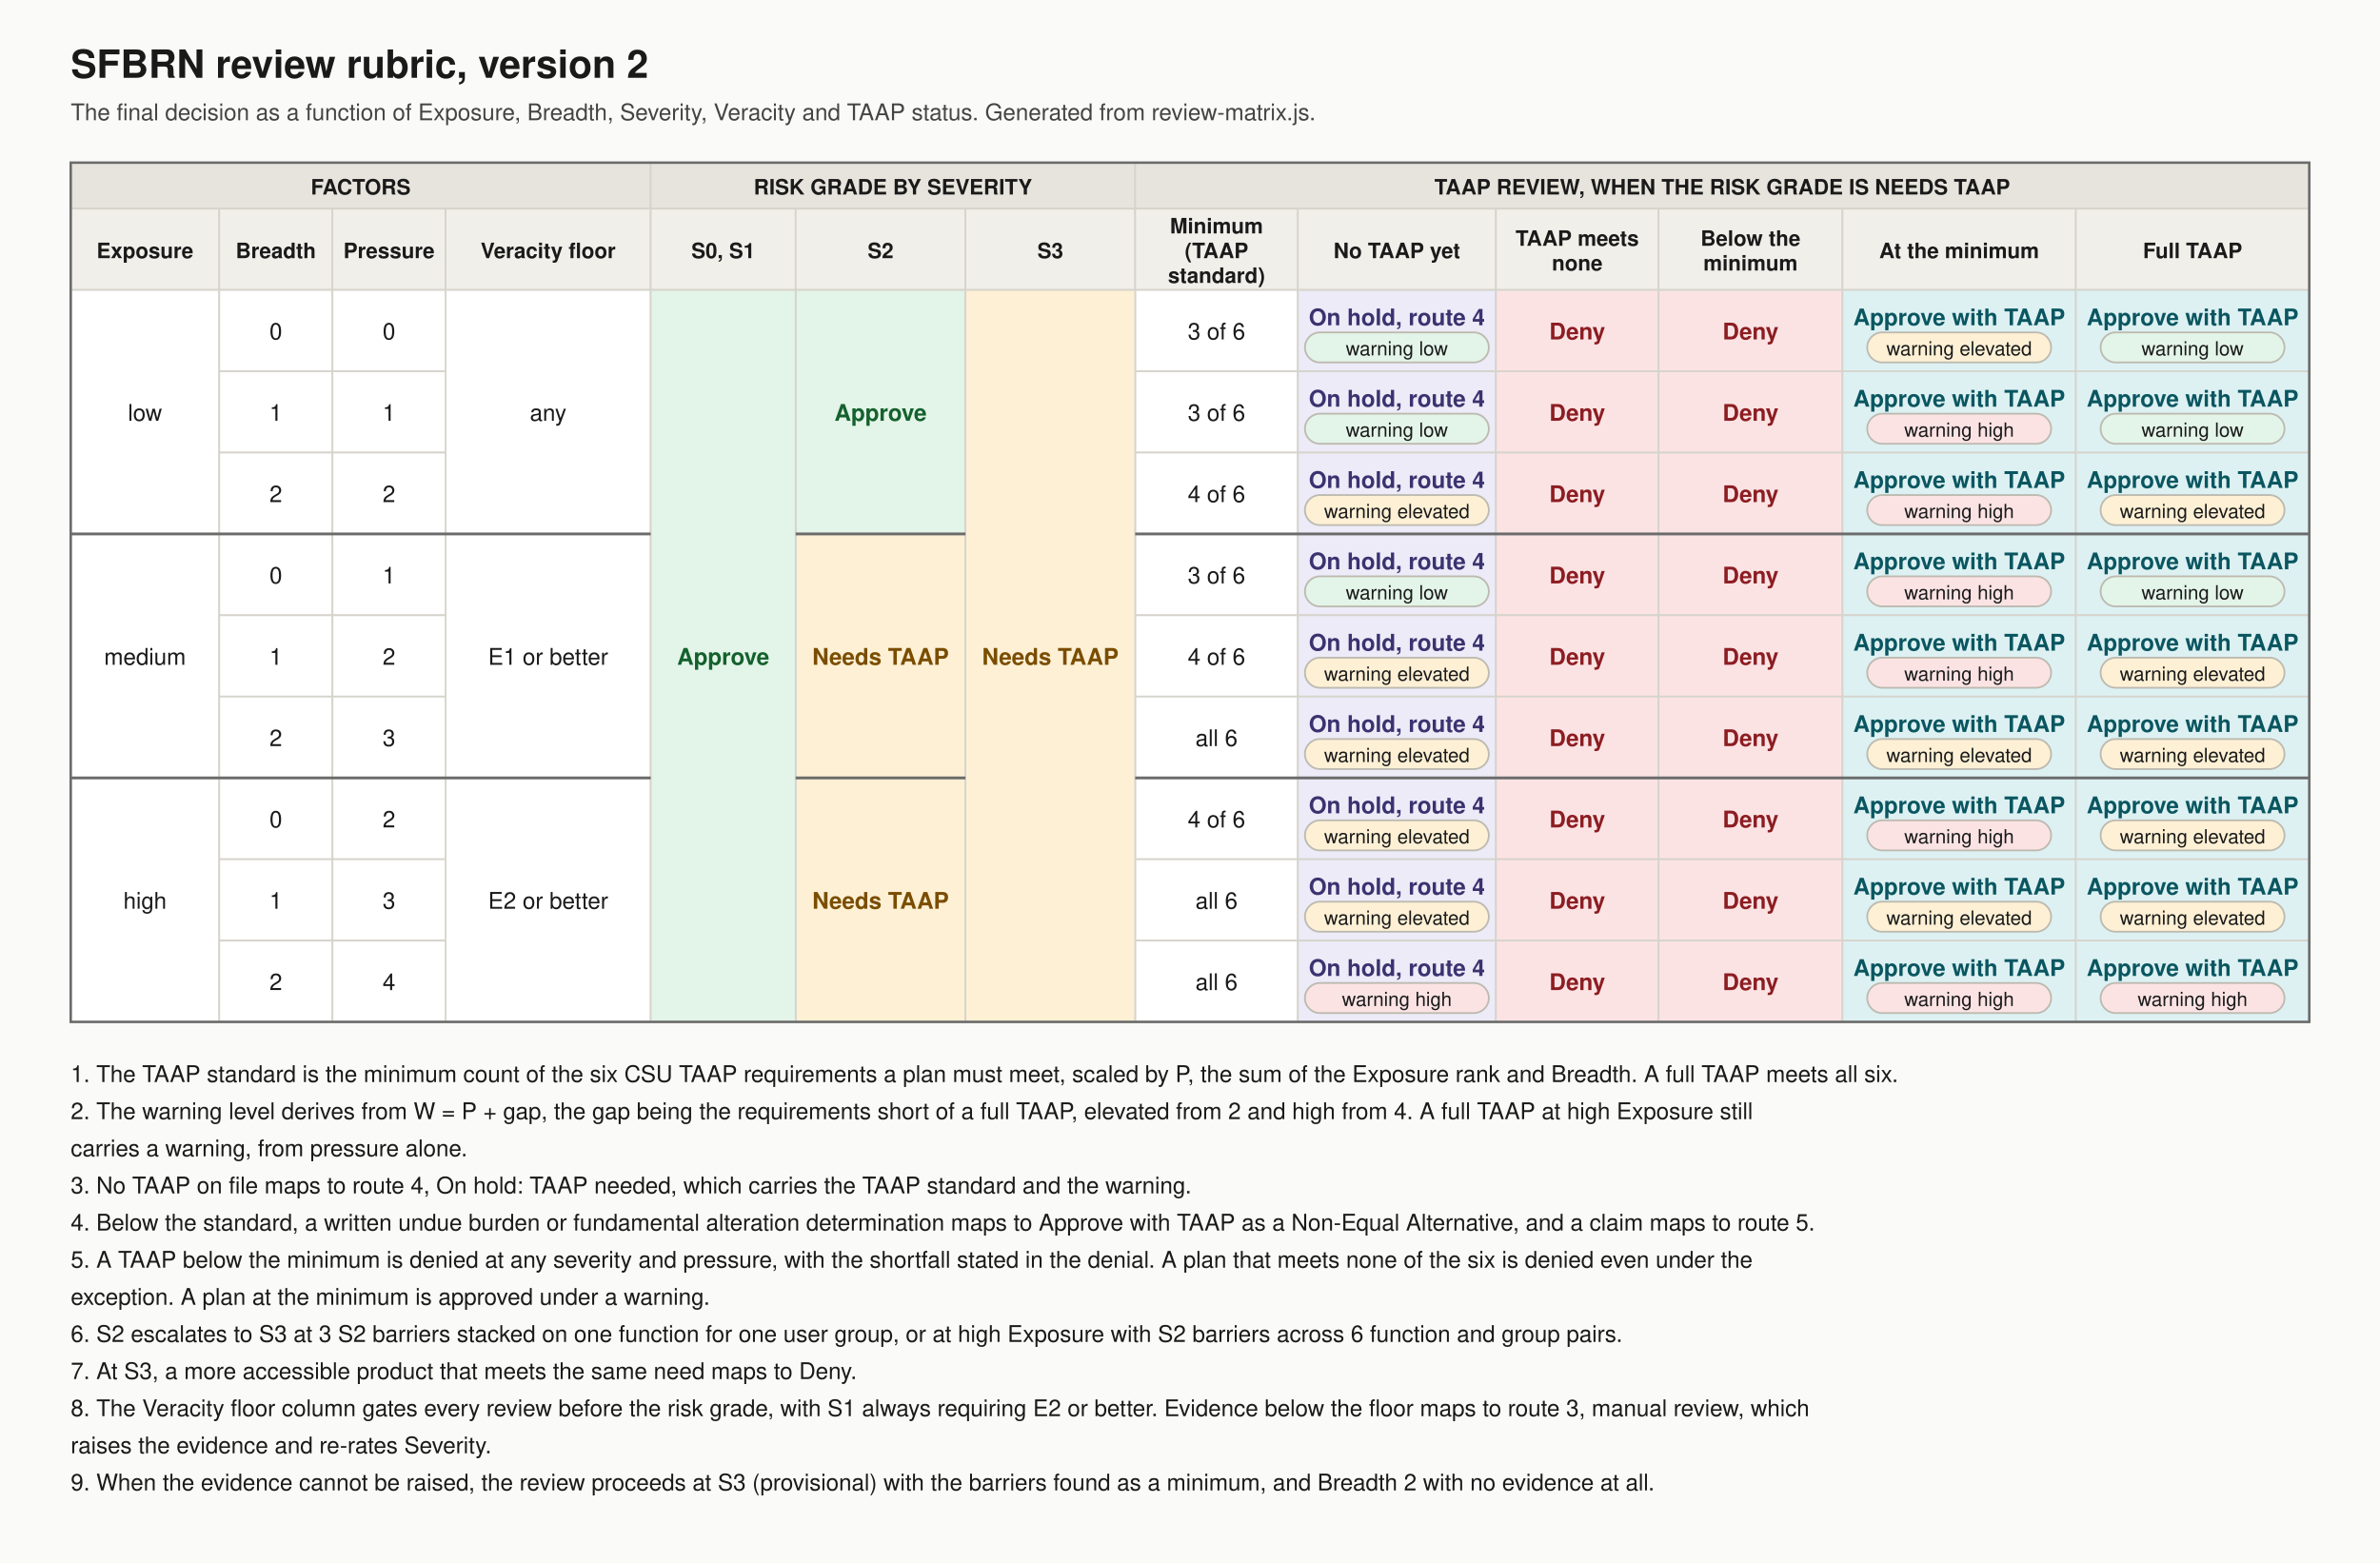
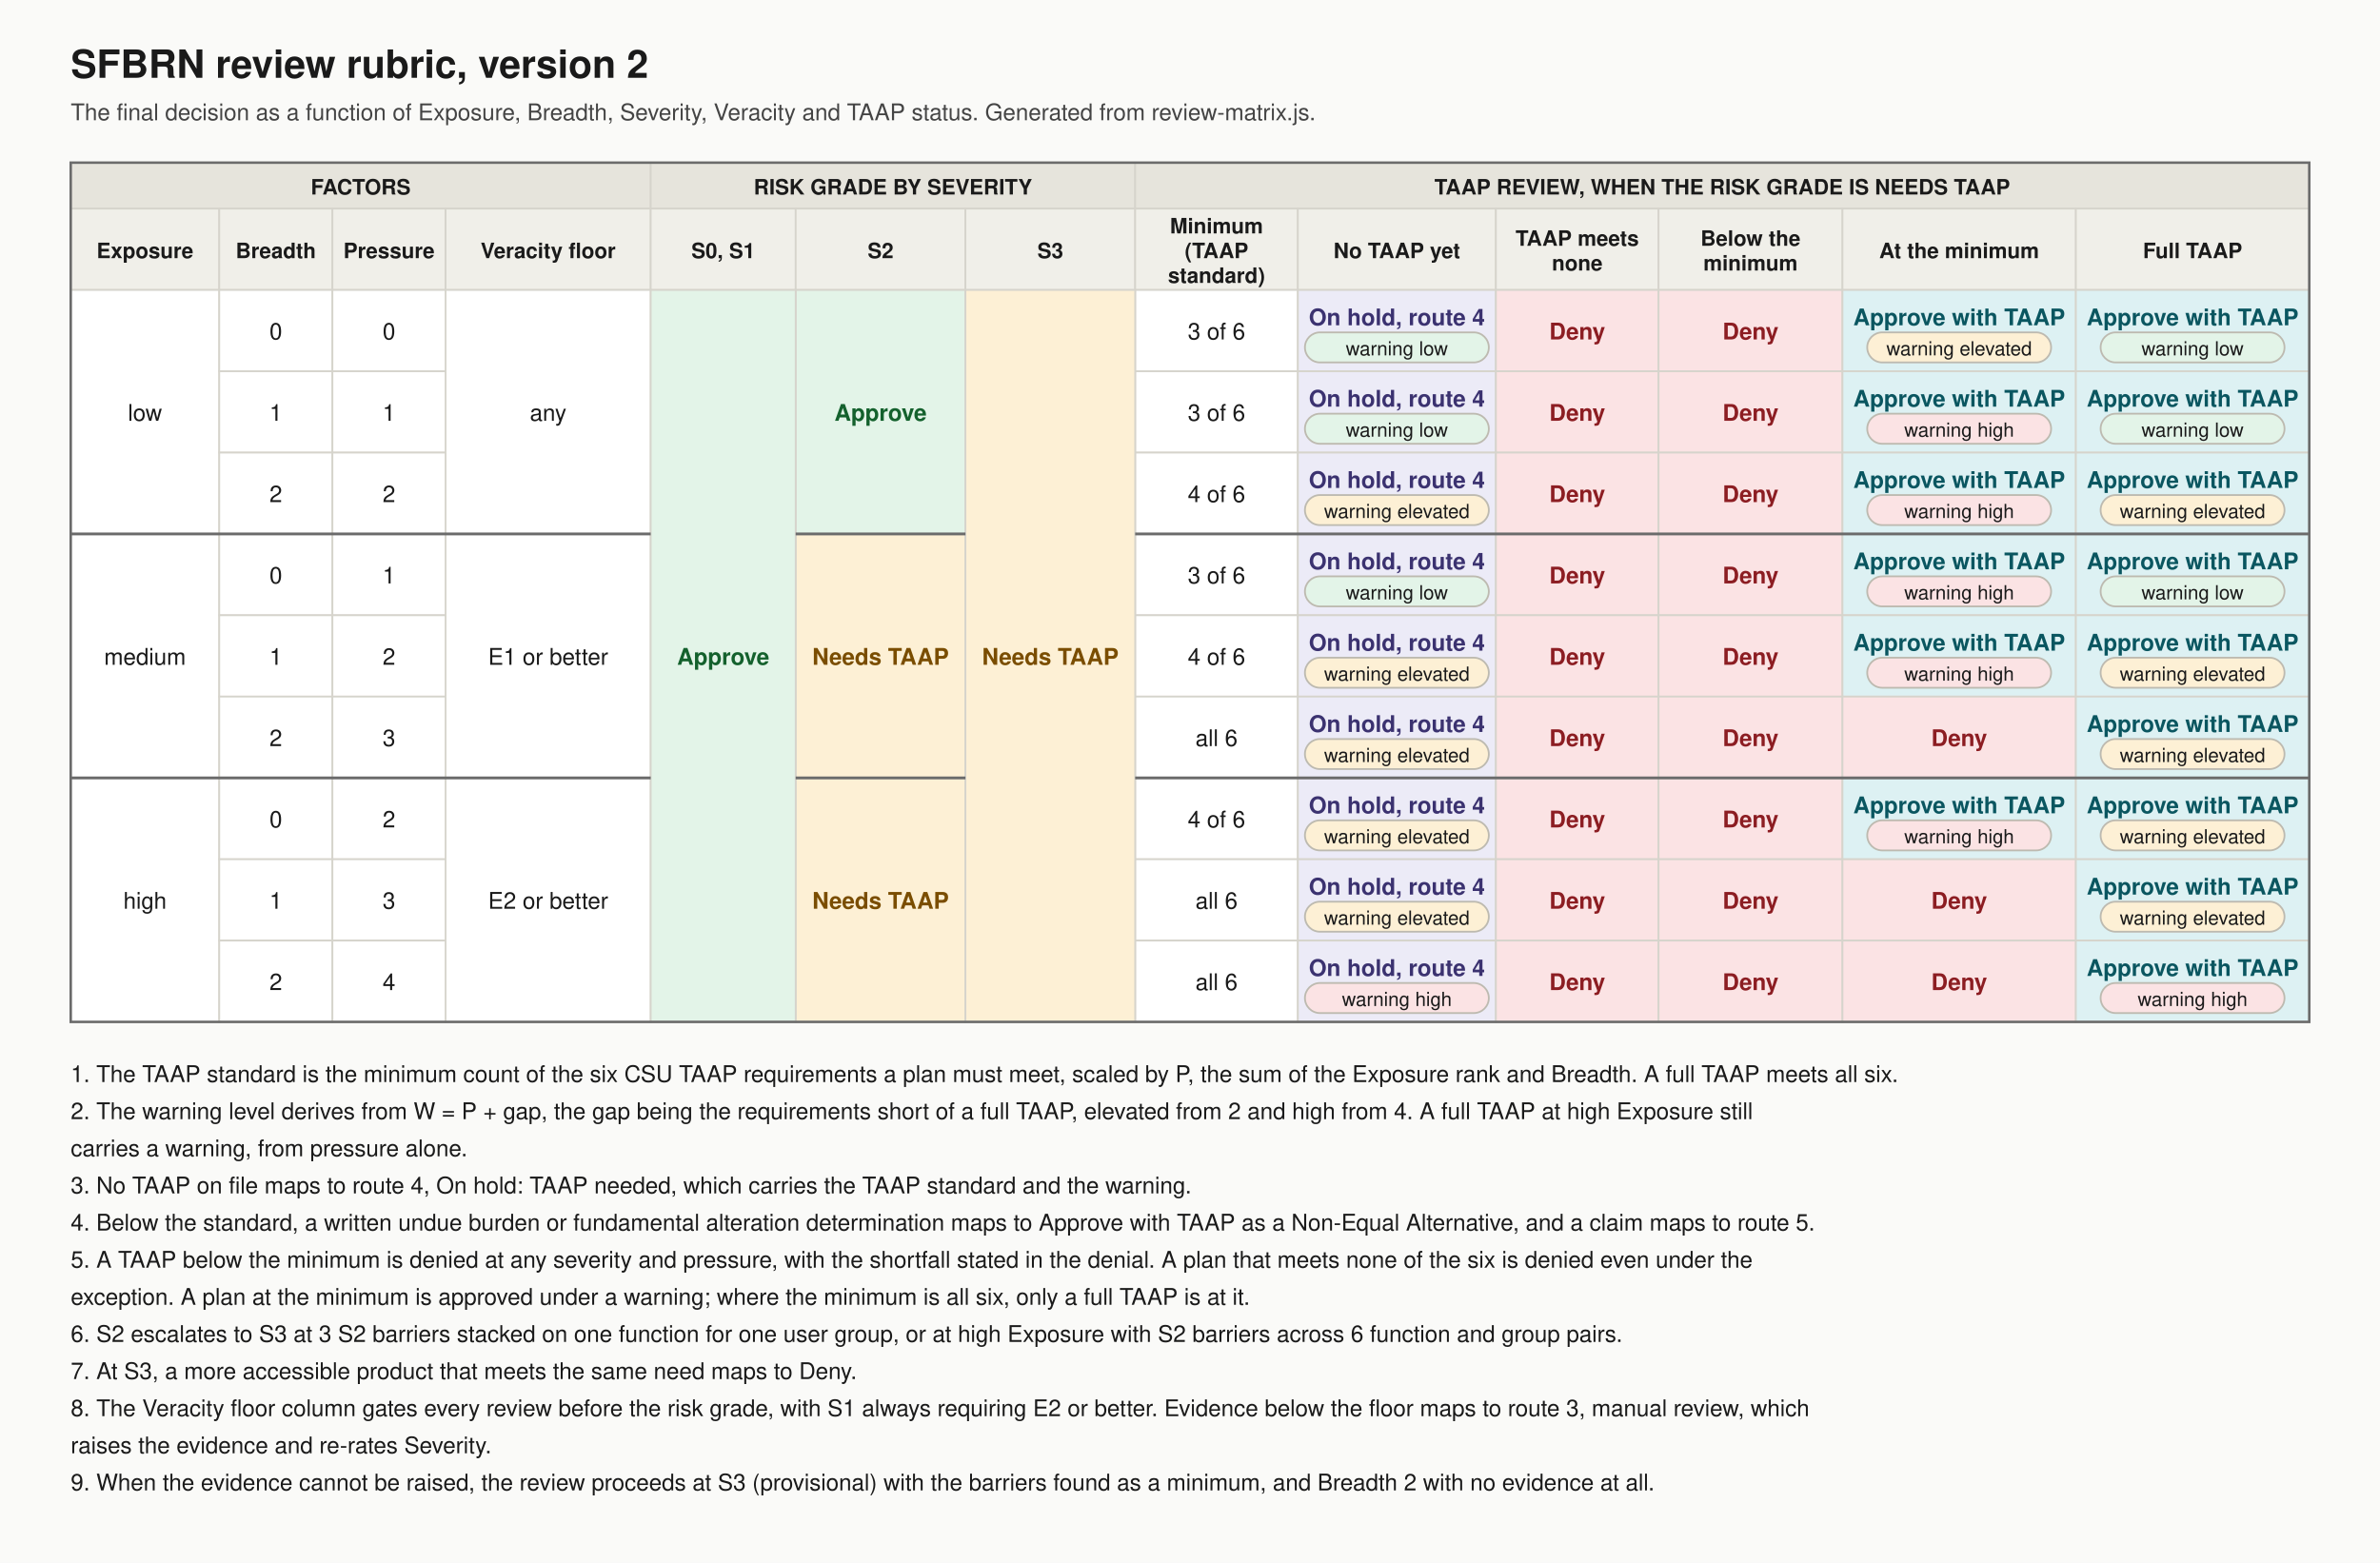
<svg xmlns="http://www.w3.org/2000/svg" viewBox="0 0 1346 884" width="1346" height="884" role="img" aria-labelledby="t d" font-family="Segoe UI, system-ui, -apple-system, Helvetica, Arial, sans-serif">
  <rect width="1346" height="884" fill="#fafaf8" />
  <text x="40" y="44" font-size="22" font-weight="700" fill="#1a1a1a">SFBRN review rubric, version 2</text>
  <text x="40" y="68" font-size="13" fill="#444">The final decision as a function of Exposure, Breadth, Severity, Veracity and TAAP status. Generated from review-matrix.js.</text>
  <rect x="40" y="92" width="328" height="26" fill="#e6e4dc" stroke="#d6d4cc" />
  <text x="204" y="110" text-anchor="middle" font-size="12" font-weight="700" fill="#1a1a1a">FACTORS</text>
  <rect x="368" y="92" width="274" height="26" fill="#e6e4dc" stroke="#d6d4cc" />
  <text x="505" y="110" text-anchor="middle" font-size="12" font-weight="700" fill="#1a1a1a">RISK GRADE BY SEVERITY</text>
  <rect x="642" y="92" width="664" height="26" fill="#e6e4dc" stroke="#d6d4cc" />
  <text x="974" y="110" text-anchor="middle" font-size="12" font-weight="700" fill="#1a1a1a">TAAP REVIEW, WHEN THE RISK GRADE IS NEEDS TAAP</text>
  <rect x="40" y="118" width="84" height="46" fill="#f0efe9" stroke="#d6d4cc" />
  <text x="82" y="146" text-anchor="middle" font-size="12" font-weight="700" fill="#1a1a1a">Exposure</text>
  <rect x="124" y="118" width="64" height="46" fill="#f0efe9" stroke="#d6d4cc" />
  <text x="156" y="146" text-anchor="middle" font-size="12" font-weight="700" fill="#1a1a1a">Breadth</text>
  <rect x="188" y="118" width="64" height="46" fill="#f0efe9" stroke="#d6d4cc" />
  <text x="220" y="146" text-anchor="middle" font-size="12" font-weight="700" fill="#1a1a1a">Pressure</text>
  <rect x="252" y="118" width="116" height="46" fill="#f0efe9" stroke="#d6d4cc" />
  <text x="310" y="146" text-anchor="middle" font-size="12" font-weight="700" fill="#1a1a1a">Veracity floor</text>
  <rect x="368" y="118" width="82" height="46" fill="#f0efe9" stroke="#d6d4cc" />
  <text x="409" y="146" text-anchor="middle" font-size="12" font-weight="700" fill="#1a1a1a">S0, S1</text>
  <rect x="450" y="118" width="96" height="46" fill="#f0efe9" stroke="#d6d4cc" />
  <text x="498" y="146" text-anchor="middle" font-size="12" font-weight="700" fill="#1a1a1a">S2</text>
  <rect x="546" y="118" width="96" height="46" fill="#f0efe9" stroke="#d6d4cc" />
  <text x="594" y="146" text-anchor="middle" font-size="12" font-weight="700" fill="#1a1a1a">S3</text>
  <rect x="642" y="118" width="92" height="46" fill="#f0efe9" stroke="#d6d4cc" />
  <text x="688" y="132" text-anchor="middle" font-size="12" font-weight="700" fill="#1a1a1a">Minimum</text>
  <text x="688" y="146" text-anchor="middle" font-size="12" font-weight="700" fill="#1a1a1a">(TAAP</text>
  <text x="688" y="160" text-anchor="middle" font-size="12" font-weight="700" fill="#1a1a1a">standard)</text>
  <rect x="734" y="118" width="112" height="46" fill="#f0efe9" stroke="#d6d4cc" />
  <text x="790" y="146" text-anchor="middle" font-size="12" font-weight="700" fill="#1a1a1a">No TAAP yet</text>
  <rect x="846" y="118" width="92" height="46" fill="#f0efe9" stroke="#d6d4cc" />
  <text x="892" y="139" text-anchor="middle" font-size="12" font-weight="700" fill="#1a1a1a">TAAP meets</text>
  <text x="892" y="153" text-anchor="middle" font-size="12" font-weight="700" fill="#1a1a1a">none</text>
  <rect x="938" y="118" width="104" height="46" fill="#f0efe9" stroke="#d6d4cc" />
  <text x="990" y="139" text-anchor="middle" font-size="12" font-weight="700" fill="#1a1a1a">Below the</text>
  <text x="990" y="153" text-anchor="middle" font-size="12" font-weight="700" fill="#1a1a1a">minimum</text>
  <rect x="1042" y="118" width="132" height="46" fill="#f0efe9" stroke="#d6d4cc" />
  <text x="1108" y="146" text-anchor="middle" font-size="12" font-weight="700" fill="#1a1a1a">At the minimum</text>
  <rect x="1174" y="118" width="132" height="46" fill="#f0efe9" stroke="#d6d4cc" />
  <text x="1240" y="146" text-anchor="middle" font-size="12" font-weight="700" fill="#1a1a1a">Full TAAP</text>
  <rect x="40" y="164" width="84" height="138" fill="#ffffff" stroke="#d6d4cc" />
  <text x="82" y="238" text-anchor="middle" font-size="13" font-weight="400" fill="#1a1a1a">low</text>
  <rect x="252" y="164" width="116" height="138" fill="#ffffff" stroke="#d6d4cc" />
  <text x="310" y="238" text-anchor="middle" font-size="13" font-weight="400" fill="#1a1a1a">any</text>
  <rect x="450" y="164" width="96" height="138" fill="#e3f4e8" stroke="#d6d4cc" />
  <text x="498" y="238" text-anchor="middle" font-size="13" font-weight="600" fill="#14612d">Approve</text>
  <rect x="124" y="164" width="64" height="46" fill="#ffffff" stroke="#d6d4cc" />
  <text x="156" y="192" text-anchor="middle" font-size="13" font-weight="400" fill="#1a1a1a">0</text>
  <rect x="188" y="164" width="64" height="46" fill="#ffffff" stroke="#d6d4cc" />
  <text x="220" y="192" text-anchor="middle" font-size="13" font-weight="400" fill="#1a1a1a">0</text>
  <rect x="642" y="164" width="92" height="46" fill="#ffffff" stroke="#d6d4cc" />
  <text x="688" y="192" text-anchor="middle" font-size="13" font-weight="400" fill="#1a1a1a">3 of 6</text>
  <rect x="734" y="164" width="112" height="46" fill="#ecebf7" stroke="#d6d4cc" />
  <text x="790" y="184" text-anchor="middle" font-size="13" font-weight="600" fill="#3b3270">On hold, route 4</text>
  <rect x="738" y="188" width="104" height="17" rx="8.5" fill="#e3f4e8" stroke="#bdbab0" />
  <text x="790" y="201" text-anchor="middle" font-size="11" font-weight="400" fill="#1a1a1a">warning low</text>
  <rect x="846" y="164" width="92" height="46" fill="#fbe3e4" stroke="#d6d4cc" />
  <text x="892" y="192" text-anchor="middle" font-size="13" font-weight="600" fill="#8c1d22">Deny</text>
  <rect x="938" y="164" width="104" height="46" fill="#fbe3e4" stroke="#d6d4cc" />
  <text x="990" y="192" text-anchor="middle" font-size="13" font-weight="600" fill="#8c1d22">Deny</text>
  <rect x="1042" y="164" width="132" height="46" fill="#ddf1f3" stroke="#d6d4cc" />
  <text x="1108" y="184" text-anchor="middle" font-size="13" font-weight="600" fill="#0a5660">Approve with TAAP</text>
  <rect x="1056" y="188" width="104" height="17" rx="8.5" fill="#fdf0d5" stroke="#bdbab0" />
  <text x="1108" y="201" text-anchor="middle" font-size="11" font-weight="400" fill="#1a1a1a">warning elevated</text>
  <rect x="1174" y="164" width="132" height="46" fill="#ddf1f3" stroke="#d6d4cc" />
  <text x="1240" y="184" text-anchor="middle" font-size="13" font-weight="600" fill="#0a5660">Approve with TAAP</text>
  <rect x="1188" y="188" width="104" height="17" rx="8.5" fill="#e3f4e8" stroke="#bdbab0" />
  <text x="1240" y="201" text-anchor="middle" font-size="11" font-weight="400" fill="#1a1a1a">warning low</text>
  <rect x="124" y="210" width="64" height="46" fill="#ffffff" stroke="#d6d4cc" />
  <text x="156" y="238" text-anchor="middle" font-size="13" font-weight="400" fill="#1a1a1a">1</text>
  <rect x="188" y="210" width="64" height="46" fill="#ffffff" stroke="#d6d4cc" />
  <text x="220" y="238" text-anchor="middle" font-size="13" font-weight="400" fill="#1a1a1a">1</text>
  <rect x="642" y="210" width="92" height="46" fill="#ffffff" stroke="#d6d4cc" />
  <text x="688" y="238" text-anchor="middle" font-size="13" font-weight="400" fill="#1a1a1a">3 of 6</text>
  <rect x="734" y="210" width="112" height="46" fill="#ecebf7" stroke="#d6d4cc" />
  <text x="790" y="230" text-anchor="middle" font-size="13" font-weight="600" fill="#3b3270">On hold, route 4</text>
  <rect x="738" y="234" width="104" height="17" rx="8.5" fill="#e3f4e8" stroke="#bdbab0" />
  <text x="790" y="247" text-anchor="middle" font-size="11" font-weight="400" fill="#1a1a1a">warning low</text>
  <rect x="846" y="210" width="92" height="46" fill="#fbe3e4" stroke="#d6d4cc" />
  <text x="892" y="238" text-anchor="middle" font-size="13" font-weight="600" fill="#8c1d22">Deny</text>
  <rect x="938" y="210" width="104" height="46" fill="#fbe3e4" stroke="#d6d4cc" />
  <text x="990" y="238" text-anchor="middle" font-size="13" font-weight="600" fill="#8c1d22">Deny</text>
  <rect x="1042" y="210" width="132" height="46" fill="#ddf1f3" stroke="#d6d4cc" />
  <text x="1108" y="230" text-anchor="middle" font-size="13" font-weight="600" fill="#0a5660">Approve with TAAP</text>
  <rect x="1056" y="234" width="104" height="17" rx="8.5" fill="#fbe3e4" stroke="#bdbab0" />
  <text x="1108" y="247" text-anchor="middle" font-size="11" font-weight="400" fill="#1a1a1a">warning high</text>
  <rect x="1174" y="210" width="132" height="46" fill="#ddf1f3" stroke="#d6d4cc" />
  <text x="1240" y="230" text-anchor="middle" font-size="13" font-weight="600" fill="#0a5660">Approve with TAAP</text>
  <rect x="1188" y="234" width="104" height="17" rx="8.5" fill="#e3f4e8" stroke="#bdbab0" />
  <text x="1240" y="247" text-anchor="middle" font-size="11" font-weight="400" fill="#1a1a1a">warning low</text>
  <rect x="124" y="256" width="64" height="46" fill="#ffffff" stroke="#d6d4cc" />
  <text x="156" y="284" text-anchor="middle" font-size="13" font-weight="400" fill="#1a1a1a">2</text>
  <rect x="188" y="256" width="64" height="46" fill="#ffffff" stroke="#d6d4cc" />
  <text x="220" y="284" text-anchor="middle" font-size="13" font-weight="400" fill="#1a1a1a">2</text>
  <rect x="642" y="256" width="92" height="46" fill="#ffffff" stroke="#d6d4cc" />
  <text x="688" y="284" text-anchor="middle" font-size="13" font-weight="400" fill="#1a1a1a">4 of 6</text>
  <rect x="734" y="256" width="112" height="46" fill="#ecebf7" stroke="#d6d4cc" />
  <text x="790" y="276" text-anchor="middle" font-size="13" font-weight="600" fill="#3b3270">On hold, route 4</text>
  <rect x="738" y="280" width="104" height="17" rx="8.5" fill="#fdf0d5" stroke="#bdbab0" />
  <text x="790" y="293" text-anchor="middle" font-size="11" font-weight="400" fill="#1a1a1a">warning elevated</text>
  <rect x="846" y="256" width="92" height="46" fill="#fbe3e4" stroke="#d6d4cc" />
  <text x="892" y="284" text-anchor="middle" font-size="13" font-weight="600" fill="#8c1d22">Deny</text>
  <rect x="938" y="256" width="104" height="46" fill="#fbe3e4" stroke="#d6d4cc" />
  <text x="990" y="284" text-anchor="middle" font-size="13" font-weight="600" fill="#8c1d22">Deny</text>
  <rect x="1042" y="256" width="132" height="46" fill="#ddf1f3" stroke="#d6d4cc" />
  <text x="1108" y="276" text-anchor="middle" font-size="13" font-weight="600" fill="#0a5660">Approve with TAAP</text>
  <rect x="1056" y="280" width="104" height="17" rx="8.5" fill="#fbe3e4" stroke="#bdbab0" />
  <text x="1108" y="293" text-anchor="middle" font-size="11" font-weight="400" fill="#1a1a1a">warning high</text>
  <rect x="1174" y="256" width="132" height="46" fill="#ddf1f3" stroke="#d6d4cc" />
  <text x="1240" y="276" text-anchor="middle" font-size="13" font-weight="600" fill="#0a5660">Approve with TAAP</text>
  <rect x="1188" y="280" width="104" height="17" rx="8.5" fill="#fdf0d5" stroke="#bdbab0" />
  <text x="1240" y="293" text-anchor="middle" font-size="11" font-weight="400" fill="#1a1a1a">warning elevated</text>
  <rect x="40" y="302" width="84" height="138" fill="#ffffff" stroke="#d6d4cc" />
  <text x="82" y="376" text-anchor="middle" font-size="13" font-weight="400" fill="#1a1a1a">medium</text>
  <rect x="252" y="302" width="116" height="138" fill="#ffffff" stroke="#d6d4cc" />
  <text x="310" y="376" text-anchor="middle" font-size="13" font-weight="400" fill="#1a1a1a">E1 or better</text>
  <rect x="450" y="302" width="96" height="138" fill="#fdf0d5" stroke="#d6d4cc" />
  <text x="498" y="376" text-anchor="middle" font-size="13" font-weight="600" fill="#7a4d00">Needs TAAP</text>
  <rect x="124" y="302" width="64" height="46" fill="#ffffff" stroke="#d6d4cc" />
  <text x="156" y="330" text-anchor="middle" font-size="13" font-weight="400" fill="#1a1a1a">0</text>
  <rect x="188" y="302" width="64" height="46" fill="#ffffff" stroke="#d6d4cc" />
  <text x="220" y="330" text-anchor="middle" font-size="13" font-weight="400" fill="#1a1a1a">1</text>
  <rect x="642" y="302" width="92" height="46" fill="#ffffff" stroke="#d6d4cc" />
  <text x="688" y="330" text-anchor="middle" font-size="13" font-weight="400" fill="#1a1a1a">3 of 6</text>
  <rect x="734" y="302" width="112" height="46" fill="#ecebf7" stroke="#d6d4cc" />
  <text x="790" y="322" text-anchor="middle" font-size="13" font-weight="600" fill="#3b3270">On hold, route 4</text>
  <rect x="738" y="326" width="104" height="17" rx="8.5" fill="#e3f4e8" stroke="#bdbab0" />
  <text x="790" y="339" text-anchor="middle" font-size="11" font-weight="400" fill="#1a1a1a">warning low</text>
  <rect x="846" y="302" width="92" height="46" fill="#fbe3e4" stroke="#d6d4cc" />
  <text x="892" y="330" text-anchor="middle" font-size="13" font-weight="600" fill="#8c1d22">Deny</text>
  <rect x="938" y="302" width="104" height="46" fill="#fbe3e4" stroke="#d6d4cc" />
  <text x="990" y="330" text-anchor="middle" font-size="13" font-weight="600" fill="#8c1d22">Deny</text>
  <rect x="1042" y="302" width="132" height="46" fill="#ddf1f3" stroke="#d6d4cc" />
  <text x="1108" y="322" text-anchor="middle" font-size="13" font-weight="600" fill="#0a5660">Approve with TAAP</text>
  <rect x="1056" y="326" width="104" height="17" rx="8.5" fill="#fbe3e4" stroke="#bdbab0" />
  <text x="1108" y="339" text-anchor="middle" font-size="11" font-weight="400" fill="#1a1a1a">warning high</text>
  <rect x="1174" y="302" width="132" height="46" fill="#ddf1f3" stroke="#d6d4cc" />
  <text x="1240" y="322" text-anchor="middle" font-size="13" font-weight="600" fill="#0a5660">Approve with TAAP</text>
  <rect x="1188" y="326" width="104" height="17" rx="8.5" fill="#e3f4e8" stroke="#bdbab0" />
  <text x="1240" y="339" text-anchor="middle" font-size="11" font-weight="400" fill="#1a1a1a">warning low</text>
  <rect x="124" y="348" width="64" height="46" fill="#ffffff" stroke="#d6d4cc" />
  <text x="156" y="376" text-anchor="middle" font-size="13" font-weight="400" fill="#1a1a1a">1</text>
  <rect x="188" y="348" width="64" height="46" fill="#ffffff" stroke="#d6d4cc" />
  <text x="220" y="376" text-anchor="middle" font-size="13" font-weight="400" fill="#1a1a1a">2</text>
  <rect x="642" y="348" width="92" height="46" fill="#ffffff" stroke="#d6d4cc" />
  <text x="688" y="376" text-anchor="middle" font-size="13" font-weight="400" fill="#1a1a1a">4 of 6</text>
  <rect x="734" y="348" width="112" height="46" fill="#ecebf7" stroke="#d6d4cc" />
  <text x="790" y="368" text-anchor="middle" font-size="13" font-weight="600" fill="#3b3270">On hold, route 4</text>
  <rect x="738" y="372" width="104" height="17" rx="8.5" fill="#fdf0d5" stroke="#bdbab0" />
  <text x="790" y="385" text-anchor="middle" font-size="11" font-weight="400" fill="#1a1a1a">warning elevated</text>
  <rect x="846" y="348" width="92" height="46" fill="#fbe3e4" stroke="#d6d4cc" />
  <text x="892" y="376" text-anchor="middle" font-size="13" font-weight="600" fill="#8c1d22">Deny</text>
  <rect x="938" y="348" width="104" height="46" fill="#fbe3e4" stroke="#d6d4cc" />
  <text x="990" y="376" text-anchor="middle" font-size="13" font-weight="600" fill="#8c1d22">Deny</text>
  <rect x="1042" y="348" width="132" height="46" fill="#ddf1f3" stroke="#d6d4cc" />
  <text x="1108" y="368" text-anchor="middle" font-size="13" font-weight="600" fill="#0a5660">Approve with TAAP</text>
  <rect x="1056" y="372" width="104" height="17" rx="8.5" fill="#fbe3e4" stroke="#bdbab0" />
  <text x="1108" y="385" text-anchor="middle" font-size="11" font-weight="400" fill="#1a1a1a">warning high</text>
  <rect x="1174" y="348" width="132" height="46" fill="#ddf1f3" stroke="#d6d4cc" />
  <text x="1240" y="368" text-anchor="middle" font-size="13" font-weight="600" fill="#0a5660">Approve with TAAP</text>
  <rect x="1188" y="372" width="104" height="17" rx="8.5" fill="#fdf0d5" stroke="#bdbab0" />
  <text x="1240" y="385" text-anchor="middle" font-size="11" font-weight="400" fill="#1a1a1a">warning elevated</text>
  <rect x="124" y="394" width="64" height="46" fill="#ffffff" stroke="#d6d4cc" />
  <text x="156" y="422" text-anchor="middle" font-size="13" font-weight="400" fill="#1a1a1a">2</text>
  <rect x="188" y="394" width="64" height="46" fill="#ffffff" stroke="#d6d4cc" />
  <text x="220" y="422" text-anchor="middle" font-size="13" font-weight="400" fill="#1a1a1a">3</text>
  <rect x="642" y="394" width="92" height="46" fill="#ffffff" stroke="#d6d4cc" />
  <text x="688" y="422" text-anchor="middle" font-size="13" font-weight="400" fill="#1a1a1a">all 6</text>
  <rect x="734" y="394" width="112" height="46" fill="#ecebf7" stroke="#d6d4cc" />
  <text x="790" y="414" text-anchor="middle" font-size="13" font-weight="600" fill="#3b3270">On hold, route 4</text>
  <rect x="738" y="418" width="104" height="17" rx="8.5" fill="#fdf0d5" stroke="#bdbab0" />
  <text x="790" y="431" text-anchor="middle" font-size="11" font-weight="400" fill="#1a1a1a">warning elevated</text>
  <rect x="846" y="394" width="92" height="46" fill="#fbe3e4" stroke="#d6d4cc" />
  <text x="892" y="422" text-anchor="middle" font-size="13" font-weight="600" fill="#8c1d22">Deny</text>
  <rect x="938" y="394" width="104" height="46" fill="#fbe3e4" stroke="#d6d4cc" />
  <text x="990" y="422" text-anchor="middle" font-size="13" font-weight="600" fill="#8c1d22">Deny</text>
-   <rect x="1042" y="394" width="132" height="46" fill="#ddf1f3" stroke="#d6d4cc" />
-   <text x="1108" y="414" text-anchor="middle" font-size="13" font-weight="600" fill="#0a5660">Approve with TAAP</text>
-   <rect x="1056" y="418" width="104" height="17" rx="8.5" fill="#fdf0d5" stroke="#bdbab0" />
-   <text x="1108" y="431" text-anchor="middle" font-size="11" font-weight="400" fill="#1a1a1a">warning elevated</text>
+   <rect x="1042" y="394" width="132" height="46" fill="#fbe3e4" stroke="#d6d4cc" />
+   <text x="1108" y="422" text-anchor="middle" font-size="13" font-weight="600" fill="#8c1d22">Deny</text>
  <rect x="1174" y="394" width="132" height="46" fill="#ddf1f3" stroke="#d6d4cc" />
  <text x="1240" y="414" text-anchor="middle" font-size="13" font-weight="600" fill="#0a5660">Approve with TAAP</text>
  <rect x="1188" y="418" width="104" height="17" rx="8.5" fill="#fdf0d5" stroke="#bdbab0" />
  <text x="1240" y="431" text-anchor="middle" font-size="11" font-weight="400" fill="#1a1a1a">warning elevated</text>
  <rect x="40" y="440" width="84" height="138" fill="#ffffff" stroke="#d6d4cc" />
  <text x="82" y="514" text-anchor="middle" font-size="13" font-weight="400" fill="#1a1a1a">high</text>
  <rect x="252" y="440" width="116" height="138" fill="#ffffff" stroke="#d6d4cc" />
  <text x="310" y="514" text-anchor="middle" font-size="13" font-weight="400" fill="#1a1a1a">E2 or better</text>
  <rect x="450" y="440" width="96" height="138" fill="#fdf0d5" stroke="#d6d4cc" />
  <text x="498" y="514" text-anchor="middle" font-size="13" font-weight="600" fill="#7a4d00">Needs TAAP</text>
  <rect x="124" y="440" width="64" height="46" fill="#ffffff" stroke="#d6d4cc" />
  <text x="156" y="468" text-anchor="middle" font-size="13" font-weight="400" fill="#1a1a1a">0</text>
  <rect x="188" y="440" width="64" height="46" fill="#ffffff" stroke="#d6d4cc" />
  <text x="220" y="468" text-anchor="middle" font-size="13" font-weight="400" fill="#1a1a1a">2</text>
  <rect x="642" y="440" width="92" height="46" fill="#ffffff" stroke="#d6d4cc" />
  <text x="688" y="468" text-anchor="middle" font-size="13" font-weight="400" fill="#1a1a1a">4 of 6</text>
  <rect x="734" y="440" width="112" height="46" fill="#ecebf7" stroke="#d6d4cc" />
  <text x="790" y="460" text-anchor="middle" font-size="13" font-weight="600" fill="#3b3270">On hold, route 4</text>
  <rect x="738" y="464" width="104" height="17" rx="8.5" fill="#fdf0d5" stroke="#bdbab0" />
  <text x="790" y="477" text-anchor="middle" font-size="11" font-weight="400" fill="#1a1a1a">warning elevated</text>
  <rect x="846" y="440" width="92" height="46" fill="#fbe3e4" stroke="#d6d4cc" />
  <text x="892" y="468" text-anchor="middle" font-size="13" font-weight="600" fill="#8c1d22">Deny</text>
  <rect x="938" y="440" width="104" height="46" fill="#fbe3e4" stroke="#d6d4cc" />
  <text x="990" y="468" text-anchor="middle" font-size="13" font-weight="600" fill="#8c1d22">Deny</text>
  <rect x="1042" y="440" width="132" height="46" fill="#ddf1f3" stroke="#d6d4cc" />
  <text x="1108" y="460" text-anchor="middle" font-size="13" font-weight="600" fill="#0a5660">Approve with TAAP</text>
  <rect x="1056" y="464" width="104" height="17" rx="8.5" fill="#fbe3e4" stroke="#bdbab0" />
  <text x="1108" y="477" text-anchor="middle" font-size="11" font-weight="400" fill="#1a1a1a">warning high</text>
  <rect x="1174" y="440" width="132" height="46" fill="#ddf1f3" stroke="#d6d4cc" />
  <text x="1240" y="460" text-anchor="middle" font-size="13" font-weight="600" fill="#0a5660">Approve with TAAP</text>
  <rect x="1188" y="464" width="104" height="17" rx="8.5" fill="#fdf0d5" stroke="#bdbab0" />
  <text x="1240" y="477" text-anchor="middle" font-size="11" font-weight="400" fill="#1a1a1a">warning elevated</text>
  <rect x="124" y="486" width="64" height="46" fill="#ffffff" stroke="#d6d4cc" />
  <text x="156" y="514" text-anchor="middle" font-size="13" font-weight="400" fill="#1a1a1a">1</text>
  <rect x="188" y="486" width="64" height="46" fill="#ffffff" stroke="#d6d4cc" />
  <text x="220" y="514" text-anchor="middle" font-size="13" font-weight="400" fill="#1a1a1a">3</text>
  <rect x="642" y="486" width="92" height="46" fill="#ffffff" stroke="#d6d4cc" />
  <text x="688" y="514" text-anchor="middle" font-size="13" font-weight="400" fill="#1a1a1a">all 6</text>
  <rect x="734" y="486" width="112" height="46" fill="#ecebf7" stroke="#d6d4cc" />
  <text x="790" y="506" text-anchor="middle" font-size="13" font-weight="600" fill="#3b3270">On hold, route 4</text>
  <rect x="738" y="510" width="104" height="17" rx="8.5" fill="#fdf0d5" stroke="#bdbab0" />
  <text x="790" y="523" text-anchor="middle" font-size="11" font-weight="400" fill="#1a1a1a">warning elevated</text>
  <rect x="846" y="486" width="92" height="46" fill="#fbe3e4" stroke="#d6d4cc" />
  <text x="892" y="514" text-anchor="middle" font-size="13" font-weight="600" fill="#8c1d22">Deny</text>
  <rect x="938" y="486" width="104" height="46" fill="#fbe3e4" stroke="#d6d4cc" />
  <text x="990" y="514" text-anchor="middle" font-size="13" font-weight="600" fill="#8c1d22">Deny</text>
-   <rect x="1042" y="486" width="132" height="46" fill="#ddf1f3" stroke="#d6d4cc" />
-   <text x="1108" y="506" text-anchor="middle" font-size="13" font-weight="600" fill="#0a5660">Approve with TAAP</text>
-   <rect x="1056" y="510" width="104" height="17" rx="8.5" fill="#fdf0d5" stroke="#bdbab0" />
-   <text x="1108" y="523" text-anchor="middle" font-size="11" font-weight="400" fill="#1a1a1a">warning elevated</text>
+   <rect x="1042" y="486" width="132" height="46" fill="#fbe3e4" stroke="#d6d4cc" />
+   <text x="1108" y="514" text-anchor="middle" font-size="13" font-weight="600" fill="#8c1d22">Deny</text>
  <rect x="1174" y="486" width="132" height="46" fill="#ddf1f3" stroke="#d6d4cc" />
  <text x="1240" y="506" text-anchor="middle" font-size="13" font-weight="600" fill="#0a5660">Approve with TAAP</text>
  <rect x="1188" y="510" width="104" height="17" rx="8.5" fill="#fdf0d5" stroke="#bdbab0" />
  <text x="1240" y="523" text-anchor="middle" font-size="11" font-weight="400" fill="#1a1a1a">warning elevated</text>
  <rect x="124" y="532" width="64" height="46" fill="#ffffff" stroke="#d6d4cc" />
  <text x="156" y="560" text-anchor="middle" font-size="13" font-weight="400" fill="#1a1a1a">2</text>
  <rect x="188" y="532" width="64" height="46" fill="#ffffff" stroke="#d6d4cc" />
  <text x="220" y="560" text-anchor="middle" font-size="13" font-weight="400" fill="#1a1a1a">4</text>
  <rect x="642" y="532" width="92" height="46" fill="#ffffff" stroke="#d6d4cc" />
  <text x="688" y="560" text-anchor="middle" font-size="13" font-weight="400" fill="#1a1a1a">all 6</text>
  <rect x="734" y="532" width="112" height="46" fill="#ecebf7" stroke="#d6d4cc" />
  <text x="790" y="552" text-anchor="middle" font-size="13" font-weight="600" fill="#3b3270">On hold, route 4</text>
  <rect x="738" y="556" width="104" height="17" rx="8.5" fill="#fbe3e4" stroke="#bdbab0" />
  <text x="790" y="569" text-anchor="middle" font-size="11" font-weight="400" fill="#1a1a1a">warning high</text>
  <rect x="846" y="532" width="92" height="46" fill="#fbe3e4" stroke="#d6d4cc" />
  <text x="892" y="560" text-anchor="middle" font-size="13" font-weight="600" fill="#8c1d22">Deny</text>
  <rect x="938" y="532" width="104" height="46" fill="#fbe3e4" stroke="#d6d4cc" />
  <text x="990" y="560" text-anchor="middle" font-size="13" font-weight="600" fill="#8c1d22">Deny</text>
-   <rect x="1042" y="532" width="132" height="46" fill="#ddf1f3" stroke="#d6d4cc" />
-   <text x="1108" y="552" text-anchor="middle" font-size="13" font-weight="600" fill="#0a5660">Approve with TAAP</text>
-   <rect x="1056" y="556" width="104" height="17" rx="8.5" fill="#fbe3e4" stroke="#bdbab0" />
-   <text x="1108" y="569" text-anchor="middle" font-size="11" font-weight="400" fill="#1a1a1a">warning high</text>
+   <rect x="1042" y="532" width="132" height="46" fill="#fbe3e4" stroke="#d6d4cc" />
+   <text x="1108" y="560" text-anchor="middle" font-size="13" font-weight="600" fill="#8c1d22">Deny</text>
  <rect x="1174" y="532" width="132" height="46" fill="#ddf1f3" stroke="#d6d4cc" />
  <text x="1240" y="552" text-anchor="middle" font-size="13" font-weight="600" fill="#0a5660">Approve with TAAP</text>
  <rect x="1188" y="556" width="104" height="17" rx="8.5" fill="#fbe3e4" stroke="#bdbab0" />
  <text x="1240" y="569" text-anchor="middle" font-size="11" font-weight="400" fill="#1a1a1a">warning high</text>
  <rect x="368" y="164" width="82" height="414" fill="#e3f4e8" stroke="#d6d4cc" />
  <text x="409" y="376" text-anchor="middle" font-size="13" font-weight="600" fill="#14612d">Approve</text>
  <rect x="546" y="164" width="96" height="414" fill="#fdf0d5" stroke="#d6d4cc" />
  <text x="594" y="376" text-anchor="middle" font-size="13" font-weight="600" fill="#7a4d00">Needs TAAP</text>
  <line x1="40" y1="302" x2="368" y2="302" stroke="#6b6b6b" stroke-width="1.6" />
  <line x1="450" y1="302" x2="546" y2="302" stroke="#6b6b6b" stroke-width="1.6" />
  <line x1="642" y1="302" x2="1306" y2="302" stroke="#6b6b6b" stroke-width="1.6" />
  <line x1="40" y1="440" x2="368" y2="440" stroke="#6b6b6b" stroke-width="1.6" />
  <line x1="450" y1="440" x2="546" y2="440" stroke="#6b6b6b" stroke-width="1.6" />
  <line x1="642" y1="440" x2="1306" y2="440" stroke="#6b6b6b" stroke-width="1.6" />
  <rect x="40" y="92" width="1266" height="486" fill="none" stroke="#6b6b6b" stroke-width="1.4" />
  <text x="40" y="612" text-anchor="start" font-size="13" font-weight="400" fill="#1a1a1a">1.  The TAAP standard is the minimum count of the six CSU TAAP requirements a plan must meet, scaled by P, the sum of the Exposure rank and Breadth. A full TAAP meets all six.</text>
  <text x="40" y="633" text-anchor="start" font-size="13" font-weight="400" fill="#1a1a1a">2.  The warning level derives from W = P + gap, the gap being the requirements short of a full TAAP, elevated from 2 and high from 4. A full TAAP at high Exposure still</text>
  <text x="40" y="654" text-anchor="start" font-size="13" font-weight="400" fill="#1a1a1a">     carries a warning, from pressure alone.</text>
  <text x="40" y="675" text-anchor="start" font-size="13" font-weight="400" fill="#1a1a1a">3.  No TAAP on file maps to route 4, On hold: TAAP needed, which carries the TAAP standard and the warning.</text>
  <text x="40" y="696" text-anchor="start" font-size="13" font-weight="400" fill="#1a1a1a">4.  Below the standard, a written undue burden or fundamental alteration determination maps to Approve with TAAP as a Non-Equal Alternative, and a claim maps to route 5.</text>
  <text x="40" y="717" text-anchor="start" font-size="13" font-weight="400" fill="#1a1a1a">5.  A TAAP below the minimum is denied at any severity and pressure, with the shortfall stated in the denial. A plan that meets none of the six is denied even under the</text>
-   <text x="40" y="738" text-anchor="start" font-size="13" font-weight="400" fill="#1a1a1a">     exception. A plan at the minimum is approved under a warning.</text>
+   <text x="40" y="738" text-anchor="start" font-size="13" font-weight="400" fill="#1a1a1a">     exception. A plan at the minimum is approved under a warning; where the minimum is all six, only a full TAAP is at it.</text>
  <text x="40" y="759" text-anchor="start" font-size="13" font-weight="400" fill="#1a1a1a">6.  S2 escalates to S3 at 3 S2 barriers stacked on one function for one user group, or at high Exposure with S2 barriers across 6 function and group pairs.</text>
  <text x="40" y="780" text-anchor="start" font-size="13" font-weight="400" fill="#1a1a1a">7.  At S3, a more accessible product that meets the same need maps to Deny.</text>
  <text x="40" y="801" text-anchor="start" font-size="13" font-weight="400" fill="#1a1a1a">8.  The Veracity floor column gates every review before the risk grade, with S1 always requiring E2 or better. Evidence below the floor maps to route 3, manual review, which</text>
  <text x="40" y="822" text-anchor="start" font-size="13" font-weight="400" fill="#1a1a1a">     raises the evidence and re-rates Severity.</text>
  <text x="40" y="843" text-anchor="start" font-size="13" font-weight="400" fill="#1a1a1a">9.  When the evidence cannot be raised, the review proceeds at S3 (provisional) with the barriers found as a minimum, and Breadth 2 with no evidence at all.</text>
</svg>
